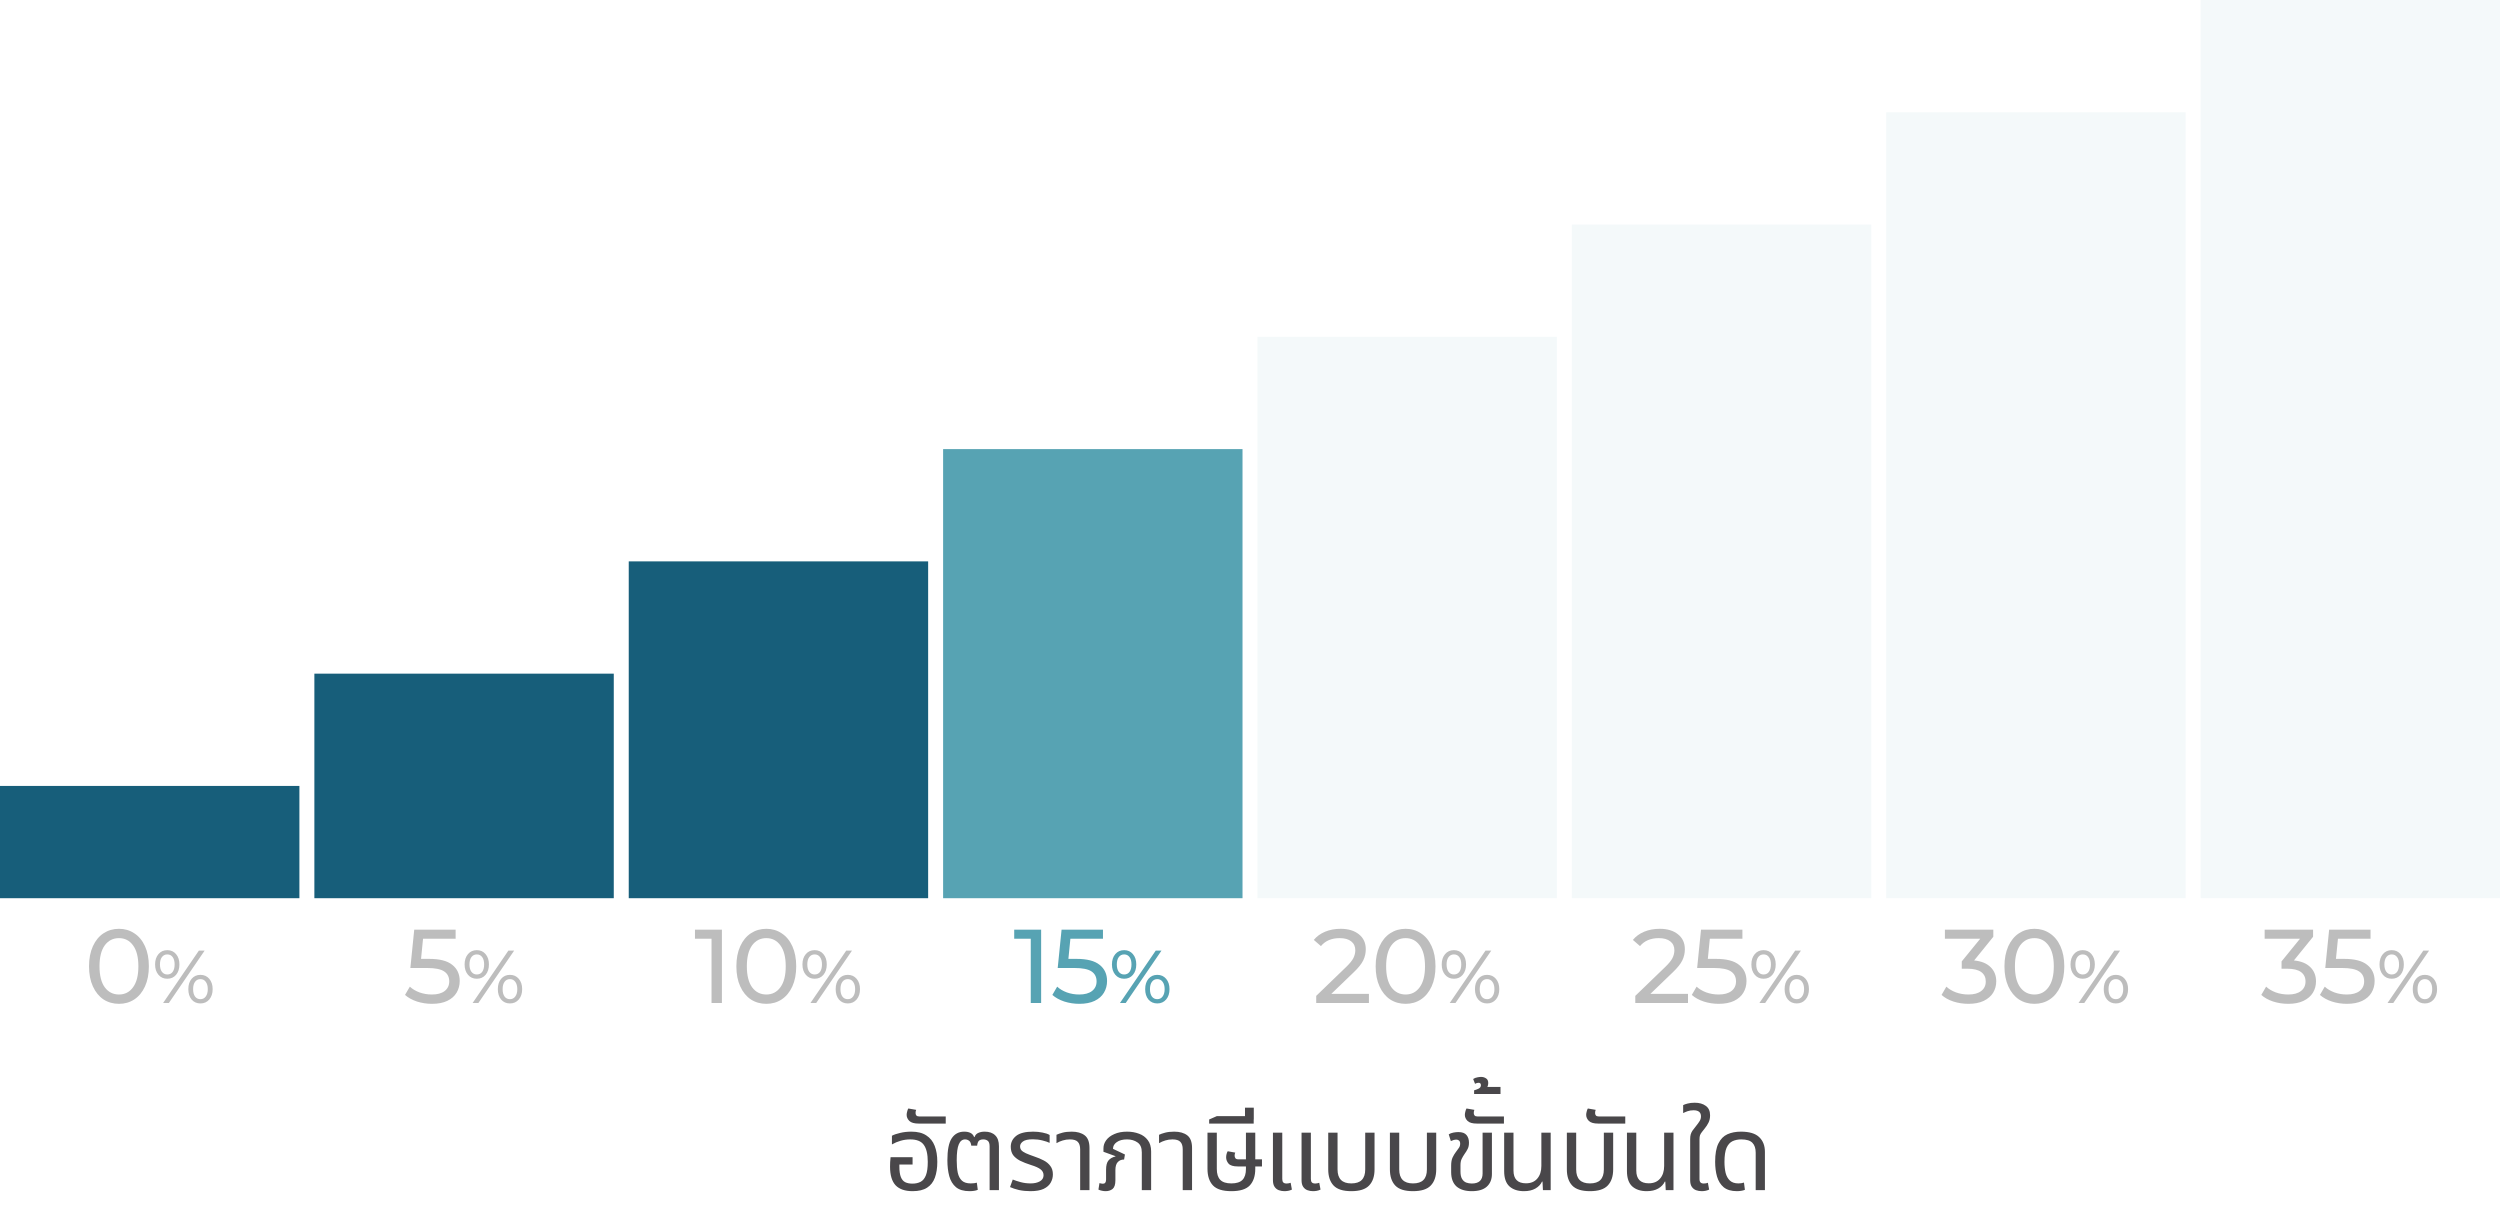
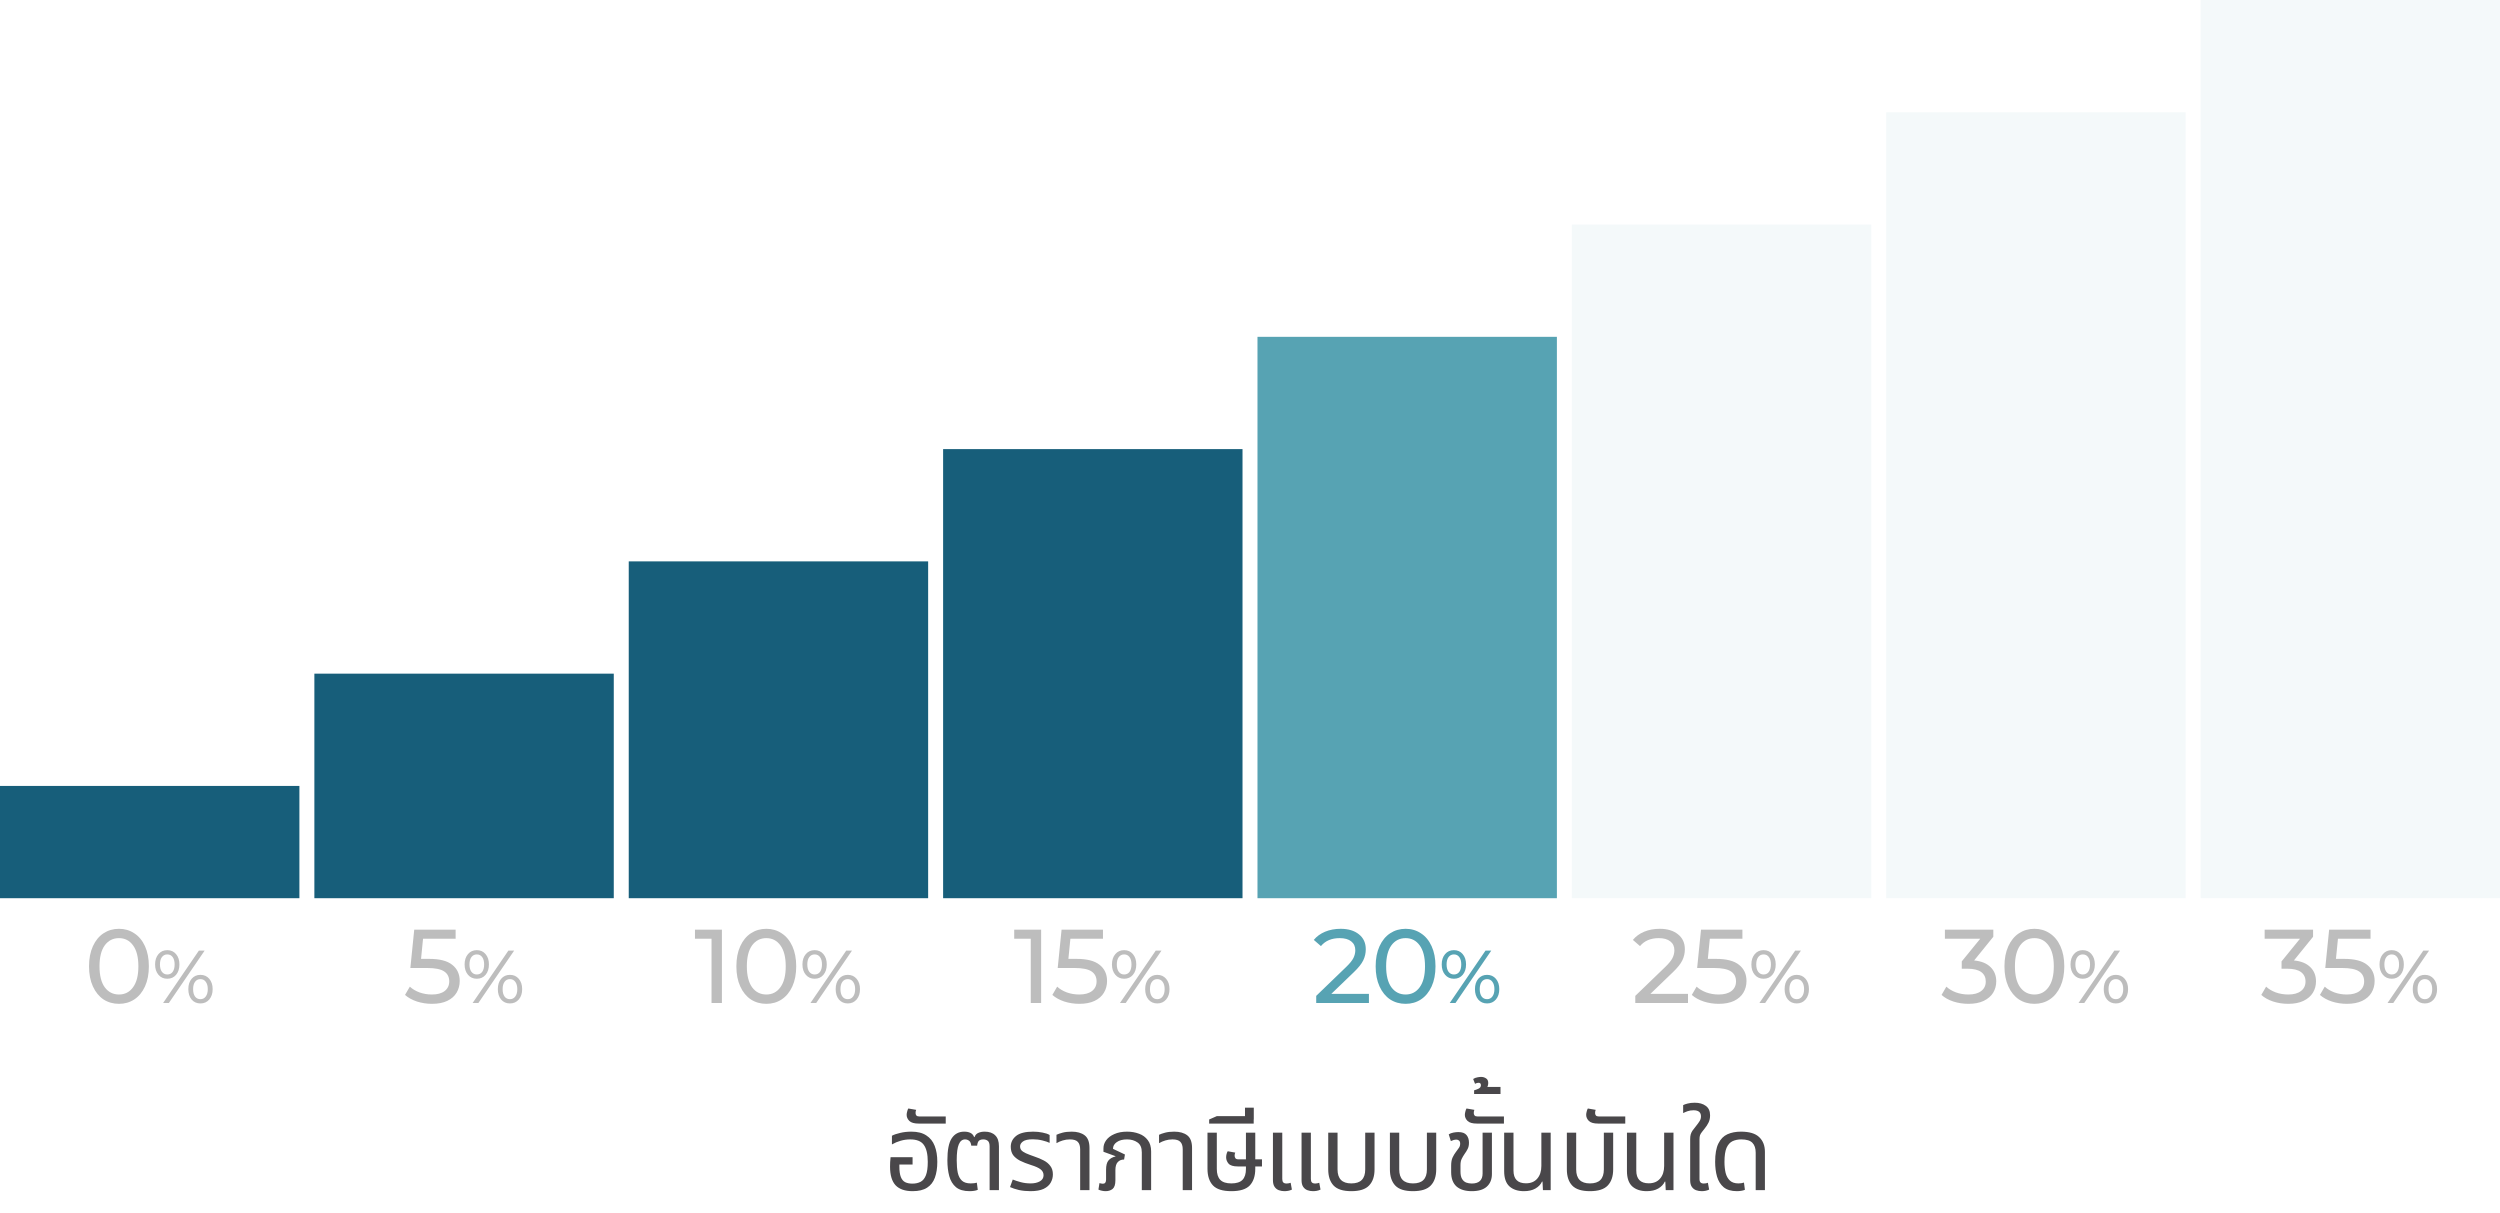
<svg xmlns="http://www.w3.org/2000/svg" width="334" height="162" viewBox="0 0 334 162" fill="none">
  <rect y="105" width="40" height="15" fill="#175E7A" />
  <rect x="42" y="90" width="40" height="30" fill="#175E7A" />
  <rect x="84" y="75" width="40" height="45" fill="#175E7A" />
-   <rect x="126" y="60" width="40" height="60" fill="#57A3B3" />
-   <rect x="168" y="45" width="40" height="75" fill="#F4F9FA" />
+   <rect x="126" y="60" width="40" height="60" fill="#175E7A" />
+   <rect x="168" y="45" width="40" height="75" fill="#57A3B3" />
  <rect x="210" y="30" width="40" height="90" fill="#F4F9FA" />
  <rect x="252" y="15" width="40" height="105" fill="#F4F9FA" />
  <rect x="294" width="40" height="120" fill="#F4F9FA" />
  <path d="M15.898 134.112C15.123 134.112 14.433 133.916 13.826 133.524C13.229 133.123 12.758 132.544 12.412 131.788C12.067 131.032 11.894 130.136 11.894 129.1C11.894 128.064 12.067 127.168 12.412 126.412C12.758 125.656 13.229 125.082 13.826 124.69C14.433 124.289 15.123 124.088 15.898 124.088C16.663 124.088 17.345 124.289 17.942 124.69C18.549 125.082 19.025 125.656 19.37 126.412C19.715 127.168 19.888 128.064 19.888 129.1C19.888 130.136 19.715 131.032 19.37 131.788C19.025 132.544 18.549 133.123 17.942 133.524C17.345 133.916 16.663 134.112 15.898 134.112ZM15.898 132.866C16.682 132.866 17.308 132.544 17.774 131.9C18.25 131.256 18.488 130.323 18.488 129.1C18.488 127.877 18.25 126.944 17.774 126.3C17.308 125.656 16.682 125.334 15.898 125.334C15.105 125.334 14.47 125.656 13.994 126.3C13.527 126.944 13.294 127.877 13.294 129.1C13.294 130.323 13.527 131.256 13.994 131.9C14.47 132.544 15.105 132.866 15.898 132.866ZM22.35 130.76C21.863 130.76 21.47 130.583 21.17 130.23C20.87 129.877 20.72 129.417 20.72 128.85C20.72 128.283 20.87 127.823 21.17 127.47C21.47 127.117 21.863 126.94 22.35 126.94C22.837 126.94 23.227 127.117 23.52 127.47C23.82 127.817 23.97 128.277 23.97 128.85C23.97 129.423 23.82 129.887 23.52 130.24C23.227 130.587 22.837 130.76 22.35 130.76ZM26.57 127H27.34L22.56 134H21.79L26.57 127ZM22.35 130.19C22.657 130.19 22.897 130.073 23.07 129.84C23.243 129.6 23.33 129.27 23.33 128.85C23.33 128.43 23.243 128.103 23.07 127.87C22.897 127.63 22.657 127.51 22.35 127.51C22.05 127.51 21.81 127.63 21.63 127.87C21.457 128.11 21.37 128.437 21.37 128.85C21.37 129.263 21.457 129.59 21.63 129.83C21.81 130.07 22.05 130.19 22.35 130.19ZM26.78 134.06C26.293 134.06 25.9 133.887 25.6 133.54C25.307 133.187 25.16 132.723 25.16 132.15C25.16 131.577 25.307 131.117 25.6 130.77C25.9 130.417 26.293 130.24 26.78 130.24C27.267 130.24 27.66 130.417 27.96 130.77C28.26 131.123 28.41 131.583 28.41 132.15C28.41 132.717 28.26 133.177 27.96 133.53C27.66 133.883 27.267 134.06 26.78 134.06ZM26.78 133.49C27.08 133.49 27.317 133.37 27.49 133.13C27.67 132.89 27.76 132.563 27.76 132.15C27.76 131.737 27.67 131.41 27.49 131.17C27.317 130.93 27.08 130.81 26.78 130.81C26.473 130.81 26.233 130.93 26.06 131.17C25.887 131.403 25.8 131.73 25.8 132.15C25.8 132.57 25.887 132.9 26.06 133.14C26.233 133.373 26.473 133.49 26.78 133.49Z" fill="#BDBDBD" />
  <path d="M57.344 128.106C58.744 128.106 59.77 128.372 60.424 128.904C61.086 129.427 61.418 130.145 61.418 131.06C61.418 131.639 61.278 132.161 60.998 132.628C60.727 133.085 60.312 133.449 59.752 133.72C59.201 133.981 58.52 134.112 57.708 134.112C57.017 134.112 56.35 134.009 55.706 133.804C55.062 133.589 54.53 133.295 54.11 132.922L54.754 131.816C55.09 132.133 55.519 132.39 56.042 132.586C56.564 132.773 57.115 132.866 57.694 132.866C58.431 132.866 59 132.712 59.402 132.404C59.812 132.087 60.018 131.657 60.018 131.116C60.018 130.528 59.794 130.085 59.346 129.786C58.898 129.478 58.132 129.324 57.05 129.324H54.824L55.342 124.2H60.872V125.418H56.518L56.252 128.106H57.344ZM63.701 130.76C63.214 130.76 62.821 130.583 62.521 130.23C62.221 129.877 62.071 129.417 62.071 128.85C62.071 128.283 62.221 127.823 62.521 127.47C62.821 127.117 63.214 126.94 63.701 126.94C64.187 126.94 64.577 127.117 64.871 127.47C65.171 127.817 65.321 128.277 65.321 128.85C65.321 129.423 65.171 129.887 64.871 130.24C64.577 130.587 64.187 130.76 63.701 130.76ZM67.921 127H68.691L63.911 134H63.141L67.921 127ZM63.701 130.19C64.007 130.19 64.247 130.073 64.421 129.84C64.594 129.6 64.681 129.27 64.681 128.85C64.681 128.43 64.594 128.103 64.421 127.87C64.247 127.63 64.007 127.51 63.701 127.51C63.401 127.51 63.161 127.63 62.981 127.87C62.807 128.11 62.721 128.437 62.721 128.85C62.721 129.263 62.807 129.59 62.981 129.83C63.161 130.07 63.401 130.19 63.701 130.19ZM68.131 134.06C67.644 134.06 67.251 133.887 66.951 133.54C66.657 133.187 66.511 132.723 66.511 132.15C66.511 131.577 66.657 131.117 66.951 130.77C67.251 130.417 67.644 130.24 68.131 130.24C68.617 130.24 69.011 130.417 69.311 130.77C69.611 131.123 69.761 131.583 69.761 132.15C69.761 132.717 69.611 133.177 69.311 133.53C69.011 133.883 68.617 134.06 68.131 134.06ZM68.131 133.49C68.431 133.49 68.667 133.37 68.841 133.13C69.021 132.89 69.111 132.563 69.111 132.15C69.111 131.737 69.021 131.41 68.841 131.17C68.667 130.93 68.431 130.81 68.131 130.81C67.824 130.81 67.584 130.93 67.411 131.17C67.237 131.403 67.151 131.73 67.151 132.15C67.151 132.57 67.237 132.9 67.411 133.14C67.584 133.373 67.824 133.49 68.131 133.49Z" fill="#BDBDBD" />
  <path d="M96.446 124.2V134H95.06V125.418H92.848V124.2H96.446ZM102.384 134.112C101.609 134.112 100.919 133.916 100.312 133.524C99.715 133.123 99.243 132.544 98.898 131.788C98.553 131.032 98.38 130.136 98.38 129.1C98.38 128.064 98.553 127.168 98.898 126.412C99.243 125.656 99.715 125.082 100.312 124.69C100.919 124.289 101.609 124.088 102.384 124.088C103.149 124.088 103.831 124.289 104.428 124.69C105.035 125.082 105.511 125.656 105.856 126.412C106.201 127.168 106.374 128.064 106.374 129.1C106.374 130.136 106.201 131.032 105.856 131.788C105.511 132.544 105.035 133.123 104.428 133.524C103.831 133.916 103.149 134.112 102.384 134.112ZM102.384 132.866C103.168 132.866 103.793 132.544 104.26 131.9C104.736 131.256 104.974 130.323 104.974 129.1C104.974 127.877 104.736 126.944 104.26 126.3C103.793 125.656 103.168 125.334 102.384 125.334C101.591 125.334 100.956 125.656 100.48 126.3C100.013 126.944 99.78 127.877 99.78 129.1C99.78 130.323 100.013 131.256 100.48 131.9C100.956 132.544 101.591 132.866 102.384 132.866ZM108.836 130.76C108.349 130.76 107.956 130.583 107.656 130.23C107.356 129.877 107.206 129.417 107.206 128.85C107.206 128.283 107.356 127.823 107.656 127.47C107.956 127.117 108.349 126.94 108.836 126.94C109.323 126.94 109.713 127.117 110.006 127.47C110.306 127.817 110.456 128.277 110.456 128.85C110.456 129.423 110.306 129.887 110.006 130.24C109.713 130.587 109.323 130.76 108.836 130.76ZM113.056 127H113.826L109.046 134H108.276L113.056 127ZM108.836 130.19C109.143 130.19 109.383 130.073 109.556 129.84C109.729 129.6 109.816 129.27 109.816 128.85C109.816 128.43 109.729 128.103 109.556 127.87C109.383 127.63 109.143 127.51 108.836 127.51C108.536 127.51 108.296 127.63 108.116 127.87C107.943 128.11 107.856 128.437 107.856 128.85C107.856 129.263 107.943 129.59 108.116 129.83C108.296 130.07 108.536 130.19 108.836 130.19ZM113.266 134.06C112.779 134.06 112.386 133.887 112.086 133.54C111.793 133.187 111.646 132.723 111.646 132.15C111.646 131.577 111.793 131.117 112.086 130.77C112.386 130.417 112.779 130.24 113.266 130.24C113.753 130.24 114.146 130.417 114.446 130.77C114.746 131.123 114.896 131.583 114.896 132.15C114.896 132.717 114.746 133.177 114.446 133.53C114.146 133.883 113.753 134.06 113.266 134.06ZM113.266 133.49C113.566 133.49 113.803 133.37 113.976 133.13C114.156 132.89 114.246 132.563 114.246 132.15C114.246 131.737 114.156 131.41 113.976 131.17C113.803 130.93 113.566 130.81 113.266 130.81C112.959 130.81 112.719 130.93 112.546 131.17C112.373 131.403 112.286 131.73 112.286 132.15C112.286 132.57 112.373 132.9 112.546 133.14C112.719 133.373 112.959 133.49 113.266 133.49Z" fill="#BDBDBD" />
-   <path d="M139.096 124.2V134H137.71V125.418H135.498V124.2H139.096ZM143.829 128.106C145.229 128.106 146.256 128.372 146.909 128.904C147.572 129.427 147.903 130.145 147.903 131.06C147.903 131.639 147.763 132.161 147.483 132.628C147.213 133.085 146.797 133.449 146.237 133.72C145.687 133.981 145.005 134.112 144.193 134.112C143.503 134.112 142.835 134.009 142.191 133.804C141.547 133.589 141.015 133.295 140.595 132.922L141.239 131.816C141.575 132.133 142.005 132.39 142.527 132.586C143.05 132.773 143.601 132.866 144.179 132.866C144.917 132.866 145.486 132.712 145.887 132.404C146.298 132.087 146.503 131.657 146.503 131.116C146.503 130.528 146.279 130.085 145.831 129.786C145.383 129.478 144.618 129.324 143.535 129.324H141.309L141.827 124.2H147.357V125.418H143.003L142.737 128.106H143.829ZM150.186 130.76C149.7 130.76 149.306 130.583 149.006 130.23C148.706 129.877 148.556 129.417 148.556 128.85C148.556 128.283 148.706 127.823 149.006 127.47C149.306 127.117 149.7 126.94 150.186 126.94C150.673 126.94 151.063 127.117 151.356 127.47C151.656 127.817 151.806 128.277 151.806 128.85C151.806 129.423 151.656 129.887 151.356 130.24C151.063 130.587 150.673 130.76 150.186 130.76ZM154.406 127H155.176L150.396 134H149.626L154.406 127ZM150.186 130.19C150.493 130.19 150.733 130.073 150.906 129.84C151.08 129.6 151.166 129.27 151.166 128.85C151.166 128.43 151.08 128.103 150.906 127.87C150.733 127.63 150.493 127.51 150.186 127.51C149.886 127.51 149.646 127.63 149.466 127.87C149.293 128.11 149.206 128.437 149.206 128.85C149.206 129.263 149.293 129.59 149.466 129.83C149.646 130.07 149.886 130.19 150.186 130.19ZM154.616 134.06C154.13 134.06 153.736 133.887 153.436 133.54C153.143 133.187 152.996 132.723 152.996 132.15C152.996 131.577 153.143 131.117 153.436 130.77C153.736 130.417 154.13 130.24 154.616 130.24C155.103 130.24 155.496 130.417 155.796 130.77C156.096 131.123 156.246 131.583 156.246 132.15C156.246 132.717 156.096 133.177 155.796 133.53C155.496 133.883 155.103 134.06 154.616 134.06ZM154.616 133.49C154.916 133.49 155.153 133.37 155.326 133.13C155.506 132.89 155.596 132.563 155.596 132.15C155.596 131.737 155.506 131.41 155.326 131.17C155.153 130.93 154.916 130.81 154.616 130.81C154.31 130.81 154.07 130.93 153.896 131.17C153.723 131.403 153.636 131.73 153.636 132.15C153.636 132.57 153.723 132.9 153.896 133.14C154.07 133.373 154.31 133.49 154.616 133.49Z" fill="#57A3B3" />
-   <path d="M182.888 132.782V134H175.846V133.048L179.836 129.198C180.321 128.731 180.648 128.33 180.816 127.994C180.984 127.649 181.068 127.303 181.068 126.958C181.068 126.445 180.886 126.048 180.522 125.768C180.167 125.479 179.654 125.334 178.982 125.334C177.899 125.334 177.064 125.689 176.476 126.398L175.524 125.572C175.907 125.105 176.406 124.741 177.022 124.48C177.647 124.219 178.343 124.088 179.108 124.088C180.135 124.088 180.951 124.335 181.558 124.83C182.165 125.315 182.468 125.978 182.468 126.818C182.468 127.341 182.356 127.835 182.132 128.302C181.908 128.769 181.483 129.301 180.858 129.898L177.862 132.782H182.888ZM187.792 134.112C187.018 134.112 186.327 133.916 185.72 133.524C185.123 133.123 184.652 132.544 184.306 131.788C183.961 131.032 183.788 130.136 183.788 129.1C183.788 128.064 183.961 127.168 184.306 126.412C184.652 125.656 185.123 125.082 185.72 124.69C186.327 124.289 187.018 124.088 187.792 124.088C188.558 124.088 189.239 124.289 189.836 124.69C190.443 125.082 190.919 125.656 191.264 126.412C191.61 127.168 191.782 128.064 191.782 129.1C191.782 130.136 191.61 131.032 191.264 131.788C190.919 132.544 190.443 133.123 189.836 133.524C189.239 133.916 188.558 134.112 187.792 134.112ZM187.792 132.866C188.576 132.866 189.202 132.544 189.668 131.9C190.144 131.256 190.382 130.323 190.382 129.1C190.382 127.877 190.144 126.944 189.668 126.3C189.202 125.656 188.576 125.334 187.792 125.334C186.999 125.334 186.364 125.656 185.888 126.3C185.422 126.944 185.188 127.877 185.188 129.1C185.188 130.323 185.422 131.256 185.888 131.9C186.364 132.544 186.999 132.866 187.792 132.866ZM194.244 130.76C193.757 130.76 193.364 130.583 193.064 130.23C192.764 129.877 192.614 129.417 192.614 128.85C192.614 128.283 192.764 127.823 193.064 127.47C193.364 127.117 193.757 126.94 194.244 126.94C194.731 126.94 195.121 127.117 195.414 127.47C195.714 127.817 195.864 128.277 195.864 128.85C195.864 129.423 195.714 129.887 195.414 130.24C195.121 130.587 194.731 130.76 194.244 130.76ZM198.464 127H199.234L194.454 134H193.684L198.464 127ZM194.244 130.19C194.551 130.19 194.791 130.073 194.964 129.84C195.137 129.6 195.224 129.27 195.224 128.85C195.224 128.43 195.137 128.103 194.964 127.87C194.791 127.63 194.551 127.51 194.244 127.51C193.944 127.51 193.704 127.63 193.524 127.87C193.351 128.11 193.264 128.437 193.264 128.85C193.264 129.263 193.351 129.59 193.524 129.83C193.704 130.07 193.944 130.19 194.244 130.19ZM198.674 134.06C198.187 134.06 197.794 133.887 197.494 133.54C197.201 133.187 197.054 132.723 197.054 132.15C197.054 131.577 197.201 131.117 197.494 130.77C197.794 130.417 198.187 130.24 198.674 130.24C199.161 130.24 199.554 130.417 199.854 130.77C200.154 131.123 200.304 131.583 200.304 132.15C200.304 132.717 200.154 133.177 199.854 133.53C199.554 133.883 199.161 134.06 198.674 134.06ZM198.674 133.49C198.974 133.49 199.211 133.37 199.384 133.13C199.564 132.89 199.654 132.563 199.654 132.15C199.654 131.737 199.564 131.41 199.384 131.17C199.211 130.93 198.974 130.81 198.674 130.81C198.367 130.81 198.127 130.93 197.954 131.17C197.781 131.403 197.694 131.73 197.694 132.15C197.694 132.57 197.781 132.9 197.954 133.14C198.127 133.373 198.367 133.49 198.674 133.49Z" fill="#BDBDBD" />
+   <path d="M139.096 124.2V134H137.71V125.418H135.498V124.2H139.096ZM143.829 128.106C145.229 128.106 146.256 128.372 146.909 128.904C147.572 129.427 147.903 130.145 147.903 131.06C147.903 131.639 147.763 132.161 147.483 132.628C147.213 133.085 146.797 133.449 146.237 133.72C145.687 133.981 145.005 134.112 144.193 134.112C143.503 134.112 142.835 134.009 142.191 133.804C141.547 133.589 141.015 133.295 140.595 132.922L141.239 131.816C141.575 132.133 142.005 132.39 142.527 132.586C143.05 132.773 143.601 132.866 144.179 132.866C144.917 132.866 145.486 132.712 145.887 132.404C146.298 132.087 146.503 131.657 146.503 131.116C146.503 130.528 146.279 130.085 145.831 129.786C145.383 129.478 144.618 129.324 143.535 129.324H141.309L141.827 124.2H147.357V125.418H143.003L142.737 128.106H143.829ZM150.186 130.76C149.7 130.76 149.306 130.583 149.006 130.23C148.706 129.877 148.556 129.417 148.556 128.85C148.556 128.283 148.706 127.823 149.006 127.47C149.306 127.117 149.7 126.94 150.186 126.94C150.673 126.94 151.063 127.117 151.356 127.47C151.656 127.817 151.806 128.277 151.806 128.85C151.806 129.423 151.656 129.887 151.356 130.24C151.063 130.587 150.673 130.76 150.186 130.76ZM154.406 127H155.176L150.396 134H149.626L154.406 127ZM150.186 130.19C150.493 130.19 150.733 130.073 150.906 129.84C151.08 129.6 151.166 129.27 151.166 128.85C151.166 128.43 151.08 128.103 150.906 127.87C150.733 127.63 150.493 127.51 150.186 127.51C149.886 127.51 149.646 127.63 149.466 127.87C149.293 128.11 149.206 128.437 149.206 128.85C149.206 129.263 149.293 129.59 149.466 129.83C149.646 130.07 149.886 130.19 150.186 130.19ZM154.616 134.06C154.13 134.06 153.736 133.887 153.436 133.54C153.143 133.187 152.996 132.723 152.996 132.15C152.996 131.577 153.143 131.117 153.436 130.77C153.736 130.417 154.13 130.24 154.616 130.24C155.103 130.24 155.496 130.417 155.796 130.77C156.096 131.123 156.246 131.583 156.246 132.15C156.246 132.717 156.096 133.177 155.796 133.53C155.496 133.883 155.103 134.06 154.616 134.06ZM154.616 133.49C154.916 133.49 155.153 133.37 155.326 133.13C155.506 132.89 155.596 132.563 155.596 132.15C155.596 131.737 155.506 131.41 155.326 131.17C155.153 130.93 154.916 130.81 154.616 130.81C154.31 130.81 154.07 130.93 153.896 131.17C153.723 131.403 153.636 131.73 153.636 132.15C153.636 132.57 153.723 132.9 153.896 133.14C154.07 133.373 154.31 133.49 154.616 133.49Z" fill="#BDBDBD" />
+   <path d="M182.888 132.782V134H175.846V133.048L179.836 129.198C180.321 128.731 180.648 128.33 180.816 127.994C180.984 127.649 181.068 127.303 181.068 126.958C181.068 126.445 180.886 126.048 180.522 125.768C180.167 125.479 179.654 125.334 178.982 125.334C177.899 125.334 177.064 125.689 176.476 126.398L175.524 125.572C175.907 125.105 176.406 124.741 177.022 124.48C177.647 124.219 178.343 124.088 179.108 124.088C180.135 124.088 180.951 124.335 181.558 124.83C182.165 125.315 182.468 125.978 182.468 126.818C182.468 127.341 182.356 127.835 182.132 128.302C181.908 128.769 181.483 129.301 180.858 129.898L177.862 132.782H182.888ZM187.792 134.112C187.018 134.112 186.327 133.916 185.72 133.524C185.123 133.123 184.652 132.544 184.306 131.788C183.961 131.032 183.788 130.136 183.788 129.1C183.788 128.064 183.961 127.168 184.306 126.412C184.652 125.656 185.123 125.082 185.72 124.69C186.327 124.289 187.018 124.088 187.792 124.088C188.558 124.088 189.239 124.289 189.836 124.69C190.443 125.082 190.919 125.656 191.264 126.412C191.61 127.168 191.782 128.064 191.782 129.1C191.782 130.136 191.61 131.032 191.264 131.788C190.919 132.544 190.443 133.123 189.836 133.524C189.239 133.916 188.558 134.112 187.792 134.112ZM187.792 132.866C188.576 132.866 189.202 132.544 189.668 131.9C190.144 131.256 190.382 130.323 190.382 129.1C190.382 127.877 190.144 126.944 189.668 126.3C189.202 125.656 188.576 125.334 187.792 125.334C186.999 125.334 186.364 125.656 185.888 126.3C185.422 126.944 185.188 127.877 185.188 129.1C185.188 130.323 185.422 131.256 185.888 131.9C186.364 132.544 186.999 132.866 187.792 132.866ZM194.244 130.76C193.757 130.76 193.364 130.583 193.064 130.23C192.764 129.877 192.614 129.417 192.614 128.85C192.614 128.283 192.764 127.823 193.064 127.47C193.364 127.117 193.757 126.94 194.244 126.94C194.731 126.94 195.121 127.117 195.414 127.47C195.714 127.817 195.864 128.277 195.864 128.85C195.864 129.423 195.714 129.887 195.414 130.24C195.121 130.587 194.731 130.76 194.244 130.76ZM198.464 127H199.234L194.454 134H193.684L198.464 127ZM194.244 130.19C194.551 130.19 194.791 130.073 194.964 129.84C195.137 129.6 195.224 129.27 195.224 128.85C195.224 128.43 195.137 128.103 194.964 127.87C194.791 127.63 194.551 127.51 194.244 127.51C193.944 127.51 193.704 127.63 193.524 127.87C193.351 128.11 193.264 128.437 193.264 128.85C193.264 129.263 193.351 129.59 193.524 129.83C193.704 130.07 193.944 130.19 194.244 130.19ZM198.674 134.06C198.187 134.06 197.794 133.887 197.494 133.54C197.201 133.187 197.054 132.723 197.054 132.15C197.054 131.577 197.201 131.117 197.494 130.77C197.794 130.417 198.187 130.24 198.674 130.24C199.161 130.24 199.554 130.417 199.854 130.77C200.154 131.123 200.304 131.583 200.304 132.15C200.304 132.717 200.154 133.177 199.854 133.53C199.554 133.883 199.161 134.06 198.674 134.06ZM198.674 133.49C198.974 133.49 199.211 133.37 199.384 133.13C199.564 132.89 199.654 132.563 199.654 132.15C199.654 131.737 199.564 131.41 199.384 131.17C199.211 130.93 198.974 130.81 198.674 130.81C198.367 130.81 198.127 130.93 197.954 131.17C197.781 131.403 197.694 131.73 197.694 132.15C197.694 132.57 197.781 132.9 197.954 133.14C198.127 133.373 198.367 133.49 198.674 133.49Z" fill="#57A3B3" />
  <path d="M225.517 132.782V134H218.475V133.048L222.465 129.198C222.95 128.731 223.277 128.33 223.445 127.994C223.613 127.649 223.697 127.303 223.697 126.958C223.697 126.445 223.515 126.048 223.151 125.768C222.796 125.479 222.283 125.334 221.611 125.334C220.528 125.334 219.693 125.689 219.105 126.398L218.153 125.572C218.536 125.105 219.035 124.741 219.651 124.48C220.276 124.219 220.972 124.088 221.737 124.088C222.764 124.088 223.58 124.335 224.187 124.83C224.794 125.315 225.097 125.978 225.097 126.818C225.097 127.341 224.985 127.835 224.761 128.302C224.537 128.769 224.112 129.301 223.487 129.898L220.491 132.782H225.517ZM229.258 128.106C230.658 128.106 231.685 128.372 232.338 128.904C233.001 129.427 233.332 130.145 233.332 131.06C233.332 131.639 233.192 132.161 232.912 132.628C232.641 133.085 232.226 133.449 231.666 133.72C231.115 133.981 230.434 134.112 229.622 134.112C228.931 134.112 228.264 134.009 227.62 133.804C226.976 133.589 226.444 133.295 226.024 132.922L226.668 131.816C227.004 132.133 227.433 132.39 227.956 132.586C228.479 132.773 229.029 132.866 229.608 132.866C230.345 132.866 230.915 132.712 231.316 132.404C231.727 132.087 231.932 131.657 231.932 131.116C231.932 130.528 231.708 130.085 231.26 129.786C230.812 129.478 230.047 129.324 228.964 129.324H226.738L227.256 124.2H232.786V125.418H228.432L228.166 128.106H229.258ZM235.615 130.76C235.129 130.76 234.735 130.583 234.435 130.23C234.135 129.877 233.985 129.417 233.985 128.85C233.985 128.283 234.135 127.823 234.435 127.47C234.735 127.117 235.129 126.94 235.615 126.94C236.102 126.94 236.492 127.117 236.785 127.47C237.085 127.817 237.235 128.277 237.235 128.85C237.235 129.423 237.085 129.887 236.785 130.24C236.492 130.587 236.102 130.76 235.615 130.76ZM239.835 127H240.605L235.825 134H235.055L239.835 127ZM235.615 130.19C235.922 130.19 236.162 130.073 236.335 129.84C236.509 129.6 236.595 129.27 236.595 128.85C236.595 128.43 236.509 128.103 236.335 127.87C236.162 127.63 235.922 127.51 235.615 127.51C235.315 127.51 235.075 127.63 234.895 127.87C234.722 128.11 234.635 128.437 234.635 128.85C234.635 129.263 234.722 129.59 234.895 129.83C235.075 130.07 235.315 130.19 235.615 130.19ZM240.045 134.06C239.559 134.06 239.165 133.887 238.865 133.54C238.572 133.187 238.425 132.723 238.425 132.15C238.425 131.577 238.572 131.117 238.865 130.77C239.165 130.417 239.559 130.24 240.045 130.24C240.532 130.24 240.925 130.417 241.225 130.77C241.525 131.123 241.675 131.583 241.675 132.15C241.675 132.717 241.525 133.177 241.225 133.53C240.925 133.883 240.532 134.06 240.045 134.06ZM240.045 133.49C240.345 133.49 240.582 133.37 240.755 133.13C240.935 132.89 241.025 132.563 241.025 132.15C241.025 131.737 240.935 131.41 240.755 131.17C240.582 130.93 240.345 130.81 240.045 130.81C239.739 130.81 239.499 130.93 239.325 131.17C239.152 131.403 239.065 131.73 239.065 132.15C239.065 132.57 239.152 132.9 239.325 133.14C239.499 133.373 239.739 133.49 240.045 133.49Z" fill="#BDBDBD" />
  <path d="M263.745 128.316C264.707 128.409 265.439 128.708 265.943 129.212C266.447 129.707 266.699 130.341 266.699 131.116C266.699 131.676 266.559 132.185 266.279 132.642C265.999 133.09 265.579 133.449 265.019 133.72C264.469 133.981 263.792 134.112 262.989 134.112C262.289 134.112 261.617 134.009 260.973 133.804C260.329 133.589 259.802 133.295 259.391 132.922L260.035 131.816C260.371 132.133 260.801 132.39 261.323 132.586C261.846 132.773 262.401 132.866 262.989 132.866C263.717 132.866 264.282 132.712 264.683 132.404C265.094 132.096 265.299 131.671 265.299 131.13C265.299 130.589 265.099 130.169 264.697 129.87C264.296 129.571 263.689 129.422 262.877 129.422H262.093V128.442L264.557 125.418H259.839V124.2H266.307V125.152L263.745 128.316ZM271.799 134.112C271.024 134.112 270.334 133.916 269.727 133.524C269.13 133.123 268.658 132.544 268.313 131.788C267.968 131.032 267.795 130.136 267.795 129.1C267.795 128.064 267.968 127.168 268.313 126.412C268.658 125.656 269.13 125.082 269.727 124.69C270.334 124.289 271.024 124.088 271.799 124.088C272.564 124.088 273.246 124.289 273.843 124.69C274.45 125.082 274.926 125.656 275.271 126.412C275.616 127.168 275.789 128.064 275.789 129.1C275.789 130.136 275.616 131.032 275.271 131.788C274.926 132.544 274.45 133.123 273.843 133.524C273.246 133.916 272.564 134.112 271.799 134.112ZM271.799 132.866C272.583 132.866 273.208 132.544 273.675 131.9C274.151 131.256 274.389 130.323 274.389 129.1C274.389 127.877 274.151 126.944 273.675 126.3C273.208 125.656 272.583 125.334 271.799 125.334C271.006 125.334 270.371 125.656 269.895 126.3C269.428 126.944 269.195 127.877 269.195 129.1C269.195 130.323 269.428 131.256 269.895 131.9C270.371 132.544 271.006 132.866 271.799 132.866ZM278.251 130.76C277.764 130.76 277.371 130.583 277.071 130.23C276.771 129.877 276.621 129.417 276.621 128.85C276.621 128.283 276.771 127.823 277.071 127.47C277.371 127.117 277.764 126.94 278.251 126.94C278.738 126.94 279.128 127.117 279.421 127.47C279.721 127.817 279.871 128.277 279.871 128.85C279.871 129.423 279.721 129.887 279.421 130.24C279.128 130.587 278.738 130.76 278.251 130.76ZM282.471 127H283.241L278.461 134H277.691L282.471 127ZM278.251 130.19C278.558 130.19 278.798 130.073 278.971 129.84C279.144 129.6 279.231 129.27 279.231 128.85C279.231 128.43 279.144 128.103 278.971 127.87C278.798 127.63 278.558 127.51 278.251 127.51C277.951 127.51 277.711 127.63 277.531 127.87C277.358 128.11 277.271 128.437 277.271 128.85C277.271 129.263 277.358 129.59 277.531 129.83C277.711 130.07 277.951 130.19 278.251 130.19ZM282.681 134.06C282.194 134.06 281.801 133.887 281.501 133.54C281.208 133.187 281.061 132.723 281.061 132.15C281.061 131.577 281.208 131.117 281.501 130.77C281.801 130.417 282.194 130.24 282.681 130.24C283.168 130.24 283.561 130.417 283.861 130.77C284.161 131.123 284.311 131.583 284.311 132.15C284.311 132.717 284.161 133.177 283.861 133.53C283.561 133.883 283.168 134.06 282.681 134.06ZM282.681 133.49C282.981 133.49 283.218 133.37 283.391 133.13C283.571 132.89 283.661 132.563 283.661 132.15C283.661 131.737 283.571 131.41 283.391 131.17C283.218 130.93 282.981 130.81 282.681 130.81C282.374 130.81 282.134 130.93 281.961 131.17C281.788 131.403 281.701 131.73 281.701 132.15C281.701 132.57 281.788 132.9 281.961 133.14C282.134 133.373 282.374 133.49 282.681 133.49Z" fill="#BDBDBD" />
  <path d="M306.463 128.316C307.424 128.409 308.157 128.708 308.661 129.212C309.165 129.707 309.417 130.341 309.417 131.116C309.417 131.676 309.277 132.185 308.997 132.642C308.717 133.09 308.297 133.449 307.737 133.72C307.186 133.981 306.51 134.112 305.707 134.112C305.007 134.112 304.335 134.009 303.691 133.804C303.047 133.589 302.52 133.295 302.109 132.922L302.753 131.816C303.089 132.133 303.518 132.39 304.041 132.586C304.564 132.773 305.119 132.866 305.707 132.866C306.435 132.866 307 132.712 307.401 132.404C307.812 132.096 308.017 131.671 308.017 131.13C308.017 130.589 307.816 130.169 307.415 129.87C307.014 129.571 306.407 129.422 305.595 129.422H304.811V128.442L307.275 125.418H302.557V124.2H309.025V125.152L306.463 128.316ZM313.176 128.106C314.576 128.106 315.603 128.372 316.256 128.904C316.919 129.427 317.25 130.145 317.25 131.06C317.25 131.639 317.11 132.161 316.83 132.628C316.559 133.085 316.144 133.449 315.584 133.72C315.033 133.981 314.352 134.112 313.54 134.112C312.849 134.112 312.182 134.009 311.538 133.804C310.894 133.589 310.362 133.295 309.942 132.922L310.586 131.816C310.922 132.133 311.351 132.39 311.874 132.586C312.397 132.773 312.947 132.866 313.526 132.866C314.263 132.866 314.833 132.712 315.234 132.404C315.645 132.087 315.85 131.657 315.85 131.116C315.85 130.528 315.626 130.085 315.178 129.786C314.73 129.478 313.965 129.324 312.882 129.324H310.656L311.174 124.2H316.704V125.418H312.35L312.084 128.106H313.176ZM319.533 130.76C319.046 130.76 318.653 130.583 318.353 130.23C318.053 129.877 317.903 129.417 317.903 128.85C317.903 128.283 318.053 127.823 318.353 127.47C318.653 127.117 319.046 126.94 319.533 126.94C320.02 126.94 320.41 127.117 320.703 127.47C321.003 127.817 321.153 128.277 321.153 128.85C321.153 129.423 321.003 129.887 320.703 130.24C320.41 130.587 320.02 130.76 319.533 130.76ZM323.753 127H324.523L319.743 134H318.973L323.753 127ZM319.533 130.19C319.84 130.19 320.08 130.073 320.253 129.84C320.426 129.6 320.513 129.27 320.513 128.85C320.513 128.43 320.426 128.103 320.253 127.87C320.08 127.63 319.84 127.51 319.533 127.51C319.233 127.51 318.993 127.63 318.813 127.87C318.64 128.11 318.553 128.437 318.553 128.85C318.553 129.263 318.64 129.59 318.813 129.83C318.993 130.07 319.233 130.19 319.533 130.19ZM323.963 134.06C323.476 134.06 323.083 133.887 322.783 133.54C322.49 133.187 322.343 132.723 322.343 132.15C322.343 131.577 322.49 131.117 322.783 130.77C323.083 130.417 323.476 130.24 323.963 130.24C324.45 130.24 324.843 130.417 325.143 130.77C325.443 131.123 325.593 131.583 325.593 132.15C325.593 132.717 325.443 133.177 325.143 133.53C324.843 133.883 324.45 134.06 323.963 134.06ZM323.963 133.49C324.263 133.49 324.5 133.37 324.673 133.13C324.853 132.89 324.943 132.563 324.943 132.15C324.943 131.737 324.853 131.41 324.673 131.17C324.5 130.93 324.263 130.81 323.963 130.81C323.656 130.81 323.416 130.93 323.243 131.17C323.07 131.403 322.983 131.73 322.983 132.15C322.983 132.57 323.07 132.9 323.243 133.14C323.416 133.373 323.656 133.49 323.963 133.49Z" fill="#BDBDBD" />
  <path d="M121.92 159.14C120.912 159.14 120.156 158.879 119.652 158.356C119.157 157.824 118.91 156.993 118.91 155.864C118.91 155.677 118.914 155.477 118.924 155.262C118.942 155.038 118.961 154.819 118.98 154.604H121.92V155.584H120.156V155.864C120.156 156.452 120.221 156.914 120.352 157.25C120.482 157.577 120.674 157.805 120.926 157.936C121.187 158.067 121.509 158.132 121.892 158.132C122.312 158.132 122.676 158.053 122.984 157.894C123.292 157.735 123.53 157.446 123.698 157.026C123.866 156.606 123.95 156.004 123.95 155.22C123.95 154.193 123.772 153.437 123.418 152.952C123.072 152.467 122.47 152.224 121.612 152.224C121.164 152.224 120.734 152.285 120.324 152.406C119.922 152.518 119.535 152.681 119.162 152.896V151.734C119.442 151.585 119.81 151.459 120.268 151.356C120.725 151.244 121.224 151.188 121.766 151.188C122.587 151.188 123.25 151.356 123.754 151.692C124.267 152.019 124.64 152.485 124.874 153.092C125.107 153.689 125.224 154.399 125.224 155.22C125.224 156.041 125.116 156.746 124.902 157.334C124.687 157.922 124.337 158.37 123.852 158.678C123.376 158.986 122.732 159.14 121.92 159.14ZM122.738 150.11C122.15 150.11 121.735 149.993 121.492 149.76C121.249 149.517 121.128 149.247 121.128 148.948C121.128 148.808 121.151 148.659 121.198 148.5C121.235 148.332 121.287 148.197 121.352 148.094L122.402 148.276C122.346 148.388 122.318 148.533 122.318 148.71C122.318 148.831 122.355 148.939 122.43 149.032C122.505 149.116 122.631 149.158 122.808 149.158H126.35V150.11H122.738ZM129.539 159.14C128.755 159.14 128.148 158.963 127.719 158.608C127.289 158.244 126.991 157.754 126.823 157.138C126.655 156.513 126.571 155.803 126.571 155.01C126.571 153.647 126.762 152.672 127.145 152.084C127.537 151.487 128.097 151.188 128.825 151.188C129.151 151.188 129.427 151.244 129.651 151.356C129.884 151.468 130.047 151.655 130.141 151.916H130.197C130.29 151.645 130.458 151.459 130.701 151.356C130.943 151.244 131.228 151.188 131.555 151.188C132.161 151.188 132.628 151.351 132.955 151.678C133.291 151.995 133.459 152.485 133.459 153.148V159H132.213V153.162C132.213 152.798 132.133 152.551 131.975 152.42C131.816 152.289 131.615 152.224 131.373 152.224C131.102 152.224 130.901 152.289 130.771 152.42C130.649 152.551 130.575 152.765 130.547 153.064H129.763C129.725 152.737 129.627 152.518 129.469 152.406C129.31 152.285 129.133 152.224 128.937 152.224C128.563 152.224 128.283 152.443 128.097 152.882C127.91 153.311 127.817 154.025 127.817 155.024C127.817 155.668 127.863 156.219 127.957 156.676C128.059 157.133 128.246 157.488 128.517 157.74C128.787 157.983 129.179 158.104 129.693 158.104C129.879 158.104 130.033 158.095 130.155 158.076C130.276 158.057 130.393 158.034 130.505 158.006L130.631 158.958C130.491 159.023 130.323 159.07 130.127 159.098C129.931 159.126 129.735 159.14 129.539 159.14ZM137.669 159.14C137.119 159.14 136.605 159.089 136.129 158.986C135.663 158.874 135.266 158.743 134.939 158.594L135.303 157.586C135.602 157.707 135.957 157.824 136.367 157.936C136.787 158.048 137.231 158.104 137.697 158.104C138.192 158.104 138.603 158.011 138.929 157.824C139.256 157.637 139.419 157.367 139.419 157.012C139.419 156.695 139.289 156.433 139.027 156.228C138.766 156.023 138.346 155.831 137.767 155.654C137.179 155.467 136.68 155.271 136.269 155.066C135.868 154.851 135.56 154.599 135.345 154.31C135.14 154.011 135.037 153.643 135.037 153.204C135.037 152.625 135.275 152.145 135.751 151.762C136.227 151.379 136.988 151.188 138.033 151.188C138.481 151.188 138.901 151.23 139.293 151.314C139.695 151.389 140.007 151.496 140.231 151.636V152.686C139.998 152.574 139.676 152.467 139.265 152.364C138.855 152.261 138.43 152.21 137.991 152.21C137.366 152.21 136.923 152.308 136.661 152.504C136.409 152.691 136.283 152.905 136.283 153.148C136.283 153.353 136.339 153.526 136.451 153.666C136.573 153.806 136.773 153.941 137.053 154.072C137.343 154.203 137.73 154.352 138.215 154.52C138.663 154.669 139.074 154.842 139.447 155.038C139.821 155.234 140.115 155.481 140.329 155.78C140.553 156.069 140.665 156.443 140.665 156.9C140.665 157.292 140.567 157.661 140.371 158.006C140.185 158.342 139.872 158.617 139.433 158.832C138.995 159.037 138.407 159.14 137.669 159.14ZM144.309 159V153.554C144.309 153.097 144.202 152.761 143.987 152.546C143.782 152.331 143.432 152.224 142.937 152.224C142.601 152.224 142.284 152.271 141.985 152.364C141.696 152.448 141.416 152.569 141.145 152.728V151.608C141.332 151.515 141.598 151.421 141.943 151.328C142.288 151.235 142.699 151.188 143.175 151.188C143.903 151.188 144.482 151.351 144.911 151.678C145.34 152.005 145.555 152.569 145.555 153.372V159H144.309ZM147.715 159.14C147.547 159.14 147.383 159.121 147.225 159.084C147.066 159.056 146.907 159.005 146.749 158.93L146.889 158.062C146.954 158.081 147.029 158.099 147.113 158.118C147.197 158.137 147.276 158.146 147.351 158.146C147.631 158.146 147.771 157.959 147.771 157.586V156.284C147.771 155.705 147.878 155.29 148.093 155.038C148.307 154.777 148.615 154.599 149.017 154.506L149.031 154.464L147.421 153.876V153.414C147.421 153.031 147.542 152.672 147.785 152.336C148.037 151.991 148.401 151.715 148.877 151.51C149.353 151.295 149.922 151.188 150.585 151.188C151.163 151.188 151.695 151.281 152.181 151.468C152.666 151.645 153.053 151.93 153.343 152.322C153.641 152.705 153.791 153.209 153.791 153.834V159H152.545V153.96C152.545 153.335 152.353 152.891 151.971 152.63C151.588 152.359 151.121 152.224 150.571 152.224C149.992 152.224 149.535 152.345 149.199 152.588C148.863 152.821 148.695 153.12 148.695 153.484L150.291 154.24L150.179 154.912C149.833 154.912 149.553 155.024 149.339 155.248C149.124 155.472 149.017 155.831 149.017 156.326V157.684C149.017 158.253 148.891 158.641 148.639 158.846C148.387 159.042 148.079 159.14 147.715 159.14ZM158.012 159V153.554C158.012 153.097 157.905 152.761 157.69 152.546C157.485 152.331 157.135 152.224 156.64 152.224C156.304 152.224 155.987 152.271 155.688 152.364C155.399 152.448 155.119 152.569 154.848 152.728V151.608C155.035 151.515 155.301 151.421 155.646 151.328C155.991 151.235 156.402 151.188 156.878 151.188C157.606 151.188 158.185 151.351 158.614 151.678C159.043 152.005 159.258 152.569 159.258 153.372V159H158.012ZM164.512 159.14C163.354 159.14 162.533 158.883 162.048 158.37C161.562 157.847 161.32 157.11 161.32 156.158V151.328H162.566V156.172C162.566 156.825 162.72 157.311 163.028 157.628C163.336 157.945 163.83 158.104 164.512 158.104C165.193 158.104 165.688 157.945 165.996 157.628C166.304 157.311 166.458 156.825 166.458 156.172V155.836H165.366C164.768 155.836 164.358 155.71 164.134 155.458C163.919 155.206 163.812 154.926 163.812 154.618C163.812 154.478 163.83 154.333 163.868 154.184C163.905 154.035 163.956 153.909 164.022 153.806L165.03 153.988C164.974 154.1 164.946 154.235 164.946 154.394C164.946 154.515 164.978 154.627 165.044 154.73C165.118 154.833 165.244 154.884 165.422 154.884H166.458V151.328H167.704V154.884H168.6V155.836H167.704V156.158C167.704 157.11 167.461 157.847 166.976 158.37C166.49 158.883 165.669 159.14 164.512 159.14ZM161.543 150.11V149.564L162.565 149.116H166.331V147.982H167.507V149.564H167.493V150.11H161.543ZM171.591 159.14C171.339 159.14 171.096 159.098 170.863 159.014C170.629 158.93 170.438 158.781 170.289 158.566C170.139 158.351 170.065 158.053 170.065 157.67V151.328H171.311V157.516C171.311 157.731 171.357 157.885 171.451 157.978C171.544 158.071 171.693 158.118 171.899 158.118C171.983 158.118 172.071 158.109 172.165 158.09C172.258 158.071 172.347 158.048 172.431 158.02L172.599 158.93C172.421 159.014 172.249 159.07 172.081 159.098C171.913 159.126 171.749 159.14 171.591 159.14ZM175.413 159.14C175.161 159.14 174.918 159.098 174.685 159.014C174.451 158.93 174.26 158.781 174.111 158.566C173.961 158.351 173.887 158.053 173.887 157.67V151.328H175.133V157.516C175.133 157.731 175.179 157.885 175.273 157.978C175.366 158.071 175.515 158.118 175.721 158.118C175.805 158.118 175.893 158.109 175.987 158.09C176.08 158.071 176.169 158.048 176.253 158.02L176.421 158.93C176.243 159.014 176.071 159.07 175.903 159.098C175.735 159.126 175.571 159.14 175.413 159.14ZM180.531 159.14C179.43 159.14 178.641 158.888 178.165 158.384C177.689 157.88 177.451 157.161 177.451 156.228V151.328H178.697V156.242C178.697 157.483 179.309 158.104 180.531 158.104C181.166 158.104 181.633 157.95 181.931 157.642C182.239 157.334 182.393 156.867 182.393 156.242V151.328H183.639V156.228C183.639 157.161 183.397 157.88 182.911 158.384C182.435 158.888 181.642 159.14 180.531 159.14ZM188.771 159.14C187.669 159.14 186.881 158.888 186.405 158.384C185.929 157.88 185.691 157.161 185.691 156.228V151.328H186.937V156.242C186.937 157.483 187.548 158.104 188.771 158.104C189.405 158.104 189.872 157.95 190.171 157.642C190.479 157.334 190.633 156.867 190.633 156.242V151.328H191.879V156.228C191.879 157.161 191.636 157.88 191.151 158.384C190.675 158.888 189.881 159.14 188.771 159.14ZM196.632 159.14C195.754 159.14 195.073 158.93 194.588 158.51C194.112 158.081 193.874 157.441 193.874 156.592V155.738C193.874 155.271 193.939 154.903 194.07 154.632C194.2 154.361 194.34 154.128 194.49 153.932C194.648 153.717 194.784 153.531 194.896 153.372C195.017 153.213 195.078 153.022 195.078 152.798C195.078 152.602 195.026 152.462 194.924 152.378C194.83 152.294 194.709 152.252 194.56 152.252C194.448 152.252 194.326 152.271 194.196 152.308C194.074 152.345 193.953 152.392 193.832 152.448L193.552 151.552C193.72 151.44 193.925 151.361 194.168 151.314C194.42 151.267 194.639 151.244 194.826 151.244C195.348 151.244 195.717 151.379 195.932 151.65C196.146 151.911 196.254 152.247 196.254 152.658C196.254 153.003 196.193 153.288 196.072 153.512C195.96 153.736 195.824 153.955 195.666 154.17C195.507 154.403 195.376 154.627 195.274 154.842C195.171 155.057 195.12 155.337 195.12 155.682V156.508C195.12 156.937 195.19 157.269 195.33 157.502C195.47 157.735 195.656 157.899 195.89 157.992C196.123 158.076 196.37 158.118 196.632 158.118C197.593 158.118 198.074 157.67 198.074 156.774V151.328H199.32V156.844C199.32 157.563 199.091 158.127 198.634 158.538C198.186 158.939 197.518 159.14 196.632 159.14ZM197.314 150.11C196.726 150.11 196.31 149.993 196.068 149.76C195.825 149.517 195.704 149.247 195.704 148.948C195.704 148.808 195.727 148.659 195.774 148.5C195.811 148.332 195.862 148.197 195.928 148.094L196.978 148.276C196.922 148.388 196.894 148.533 196.894 148.71C196.894 148.831 196.931 148.939 197.006 149.032C197.08 149.116 197.206 149.158 197.384 149.158H200.926V150.11H197.314ZM196.94 146.156V145.666C197.126 145.619 197.327 145.545 197.542 145.442C197.747 145.339 197.85 145.185 197.85 144.98C197.85 144.765 197.742 144.658 197.528 144.658C197.378 144.658 197.224 144.705 197.066 144.798L196.814 144.154C196.982 144.042 197.173 143.967 197.388 143.93C197.593 143.893 197.756 143.874 197.878 143.874C198.12 143.874 198.34 143.939 198.536 144.07C198.732 144.191 198.83 144.401 198.83 144.7C198.83 144.775 198.82 144.859 198.802 144.952C198.783 145.045 198.75 145.134 198.704 145.218H200.468V146.156H196.94ZM203.602 159.14C202.781 159.14 202.132 158.925 201.656 158.496C201.189 158.067 200.956 157.385 200.956 156.452V151.328H202.202V156.382C202.202 157.521 202.757 158.09 203.868 158.09C204.521 158.09 205.025 157.88 205.38 157.46C205.744 157.04 205.926 156.475 205.926 155.766V151.328H207.172V159H206.136L206.08 157.866H206.01C205.842 158.239 205.548 158.547 205.128 158.79C204.717 159.023 204.209 159.14 203.602 159.14ZM212.412 159.14C211.311 159.14 210.522 158.888 210.046 158.384C209.57 157.88 209.332 157.161 209.332 156.228V151.328H210.578V156.242C210.578 157.483 211.189 158.104 212.412 158.104C213.047 158.104 213.513 157.95 213.812 157.642C214.12 157.334 214.274 156.867 214.274 156.242V151.328H215.52V156.228C215.52 157.161 215.277 157.88 214.792 158.384C214.316 158.888 213.523 159.14 212.412 159.14ZM213.523 150.11C212.935 150.11 212.519 149.993 212.277 149.76C212.034 149.517 211.913 149.247 211.913 148.948C211.913 148.808 211.936 148.659 211.983 148.5C212.02 148.332 212.071 148.197 212.137 148.094L213.187 148.276C213.131 148.388 213.103 148.533 213.103 148.71C213.103 148.831 213.14 148.939 213.215 149.032C213.289 149.116 213.415 149.158 213.593 149.158H217.135V150.11H213.523ZM220.007 159.14C219.186 159.14 218.537 158.925 218.061 158.496C217.595 158.067 217.361 157.385 217.361 156.452V151.328H218.607V156.382C218.607 157.521 219.163 158.09 220.273 158.09C220.927 158.09 221.431 157.88 221.785 157.46C222.149 157.04 222.331 156.475 222.331 155.766V151.328H223.577V159H222.541L222.485 157.866H222.415C222.247 158.239 221.953 158.547 221.533 158.79C221.123 159.023 220.614 159.14 220.007 159.14ZM227.347 159.14C227.086 159.14 226.838 159.098 226.605 159.014C226.372 158.93 226.18 158.781 226.031 158.566C225.882 158.351 225.807 158.053 225.807 157.67V152.196C225.807 151.935 225.83 151.725 225.877 151.566C225.924 151.398 225.998 151.235 226.101 151.076C226.213 150.917 226.367 150.717 226.563 150.474C226.796 150.185 226.969 149.947 227.081 149.76C227.193 149.573 227.249 149.368 227.249 149.144C227.249 148.603 226.918 148.332 226.255 148.332C225.966 148.332 225.7 148.374 225.457 148.458C225.224 148.542 225.028 148.626 224.869 148.71V147.646C225 147.571 225.196 147.501 225.457 147.436C225.728 147.361 226.045 147.324 226.409 147.324C227.025 147.324 227.52 147.464 227.893 147.744C228.276 148.015 228.467 148.435 228.467 149.004C228.467 149.377 228.397 149.704 228.257 149.984C228.117 150.264 227.954 150.516 227.767 150.74C227.608 150.945 227.473 151.118 227.361 151.258C227.258 151.389 227.179 151.524 227.123 151.664C227.076 151.804 227.053 151.991 227.053 152.224V157.516C227.053 157.731 227.1 157.885 227.193 157.978C227.286 158.071 227.431 158.118 227.627 158.118C227.73 158.118 227.828 158.109 227.921 158.09C228.014 158.071 228.098 158.048 228.173 158.02L228.341 158.93C228.164 159.014 227.991 159.07 227.823 159.098C227.664 159.126 227.506 159.14 227.347 159.14ZM232.055 159.14C231.309 159.14 230.721 158.967 230.291 158.622C229.871 158.267 229.573 157.791 229.395 157.194C229.227 156.597 229.143 155.939 229.143 155.22C229.143 154.165 229.288 153.349 229.577 152.77C229.867 152.182 230.268 151.771 230.781 151.538C231.304 151.305 231.906 151.188 232.587 151.188C233.707 151.188 234.519 151.431 235.023 151.916C235.537 152.401 235.793 153.059 235.793 153.89V159H234.561V154.002C234.561 153.423 234.417 152.985 234.127 152.686C233.838 152.378 233.339 152.224 232.629 152.224C232.2 152.224 231.813 152.303 231.467 152.462C231.131 152.621 230.865 152.915 230.669 153.344C230.483 153.773 230.389 154.403 230.389 155.234C230.389 155.775 230.441 156.265 230.543 156.704C230.655 157.133 230.847 157.474 231.117 157.726C231.388 157.978 231.766 158.104 232.251 158.104C232.391 158.104 232.522 158.095 232.643 158.076C232.765 158.057 232.881 158.029 232.993 157.992L233.119 158.958C232.97 159.023 232.797 159.07 232.601 159.098C232.415 159.126 232.233 159.14 232.055 159.14Z" fill="#49474A" />
</svg>
